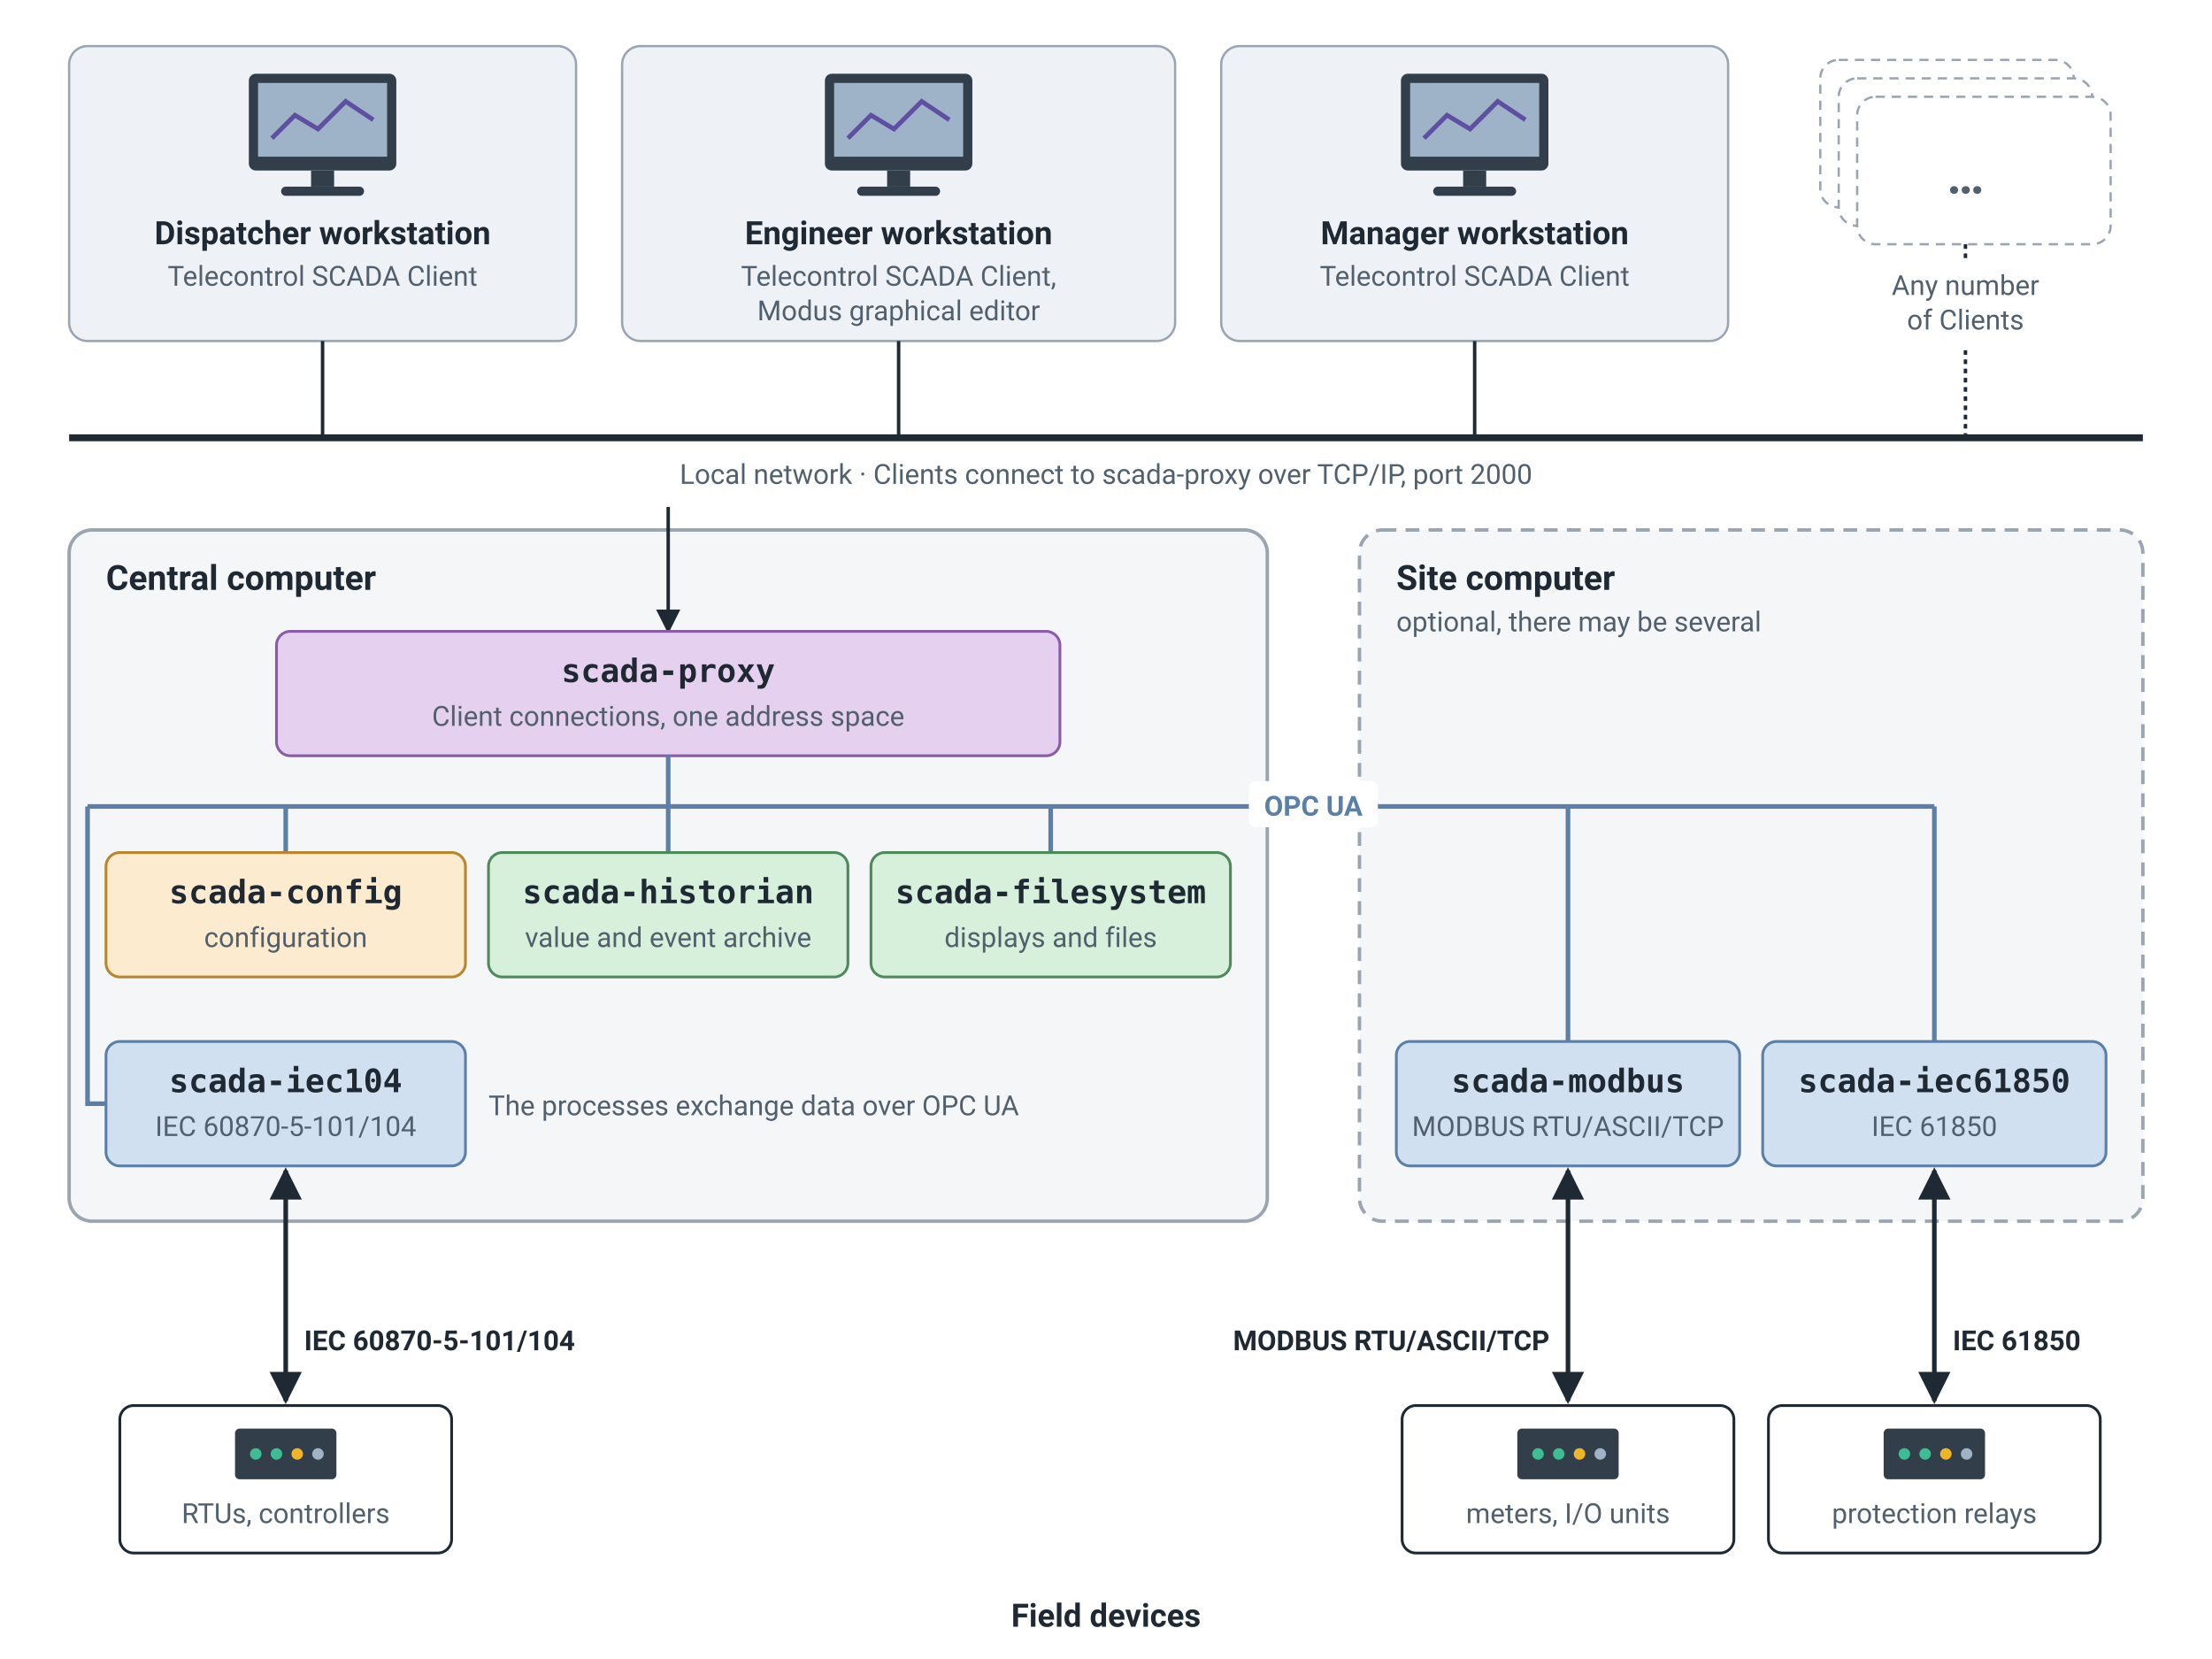
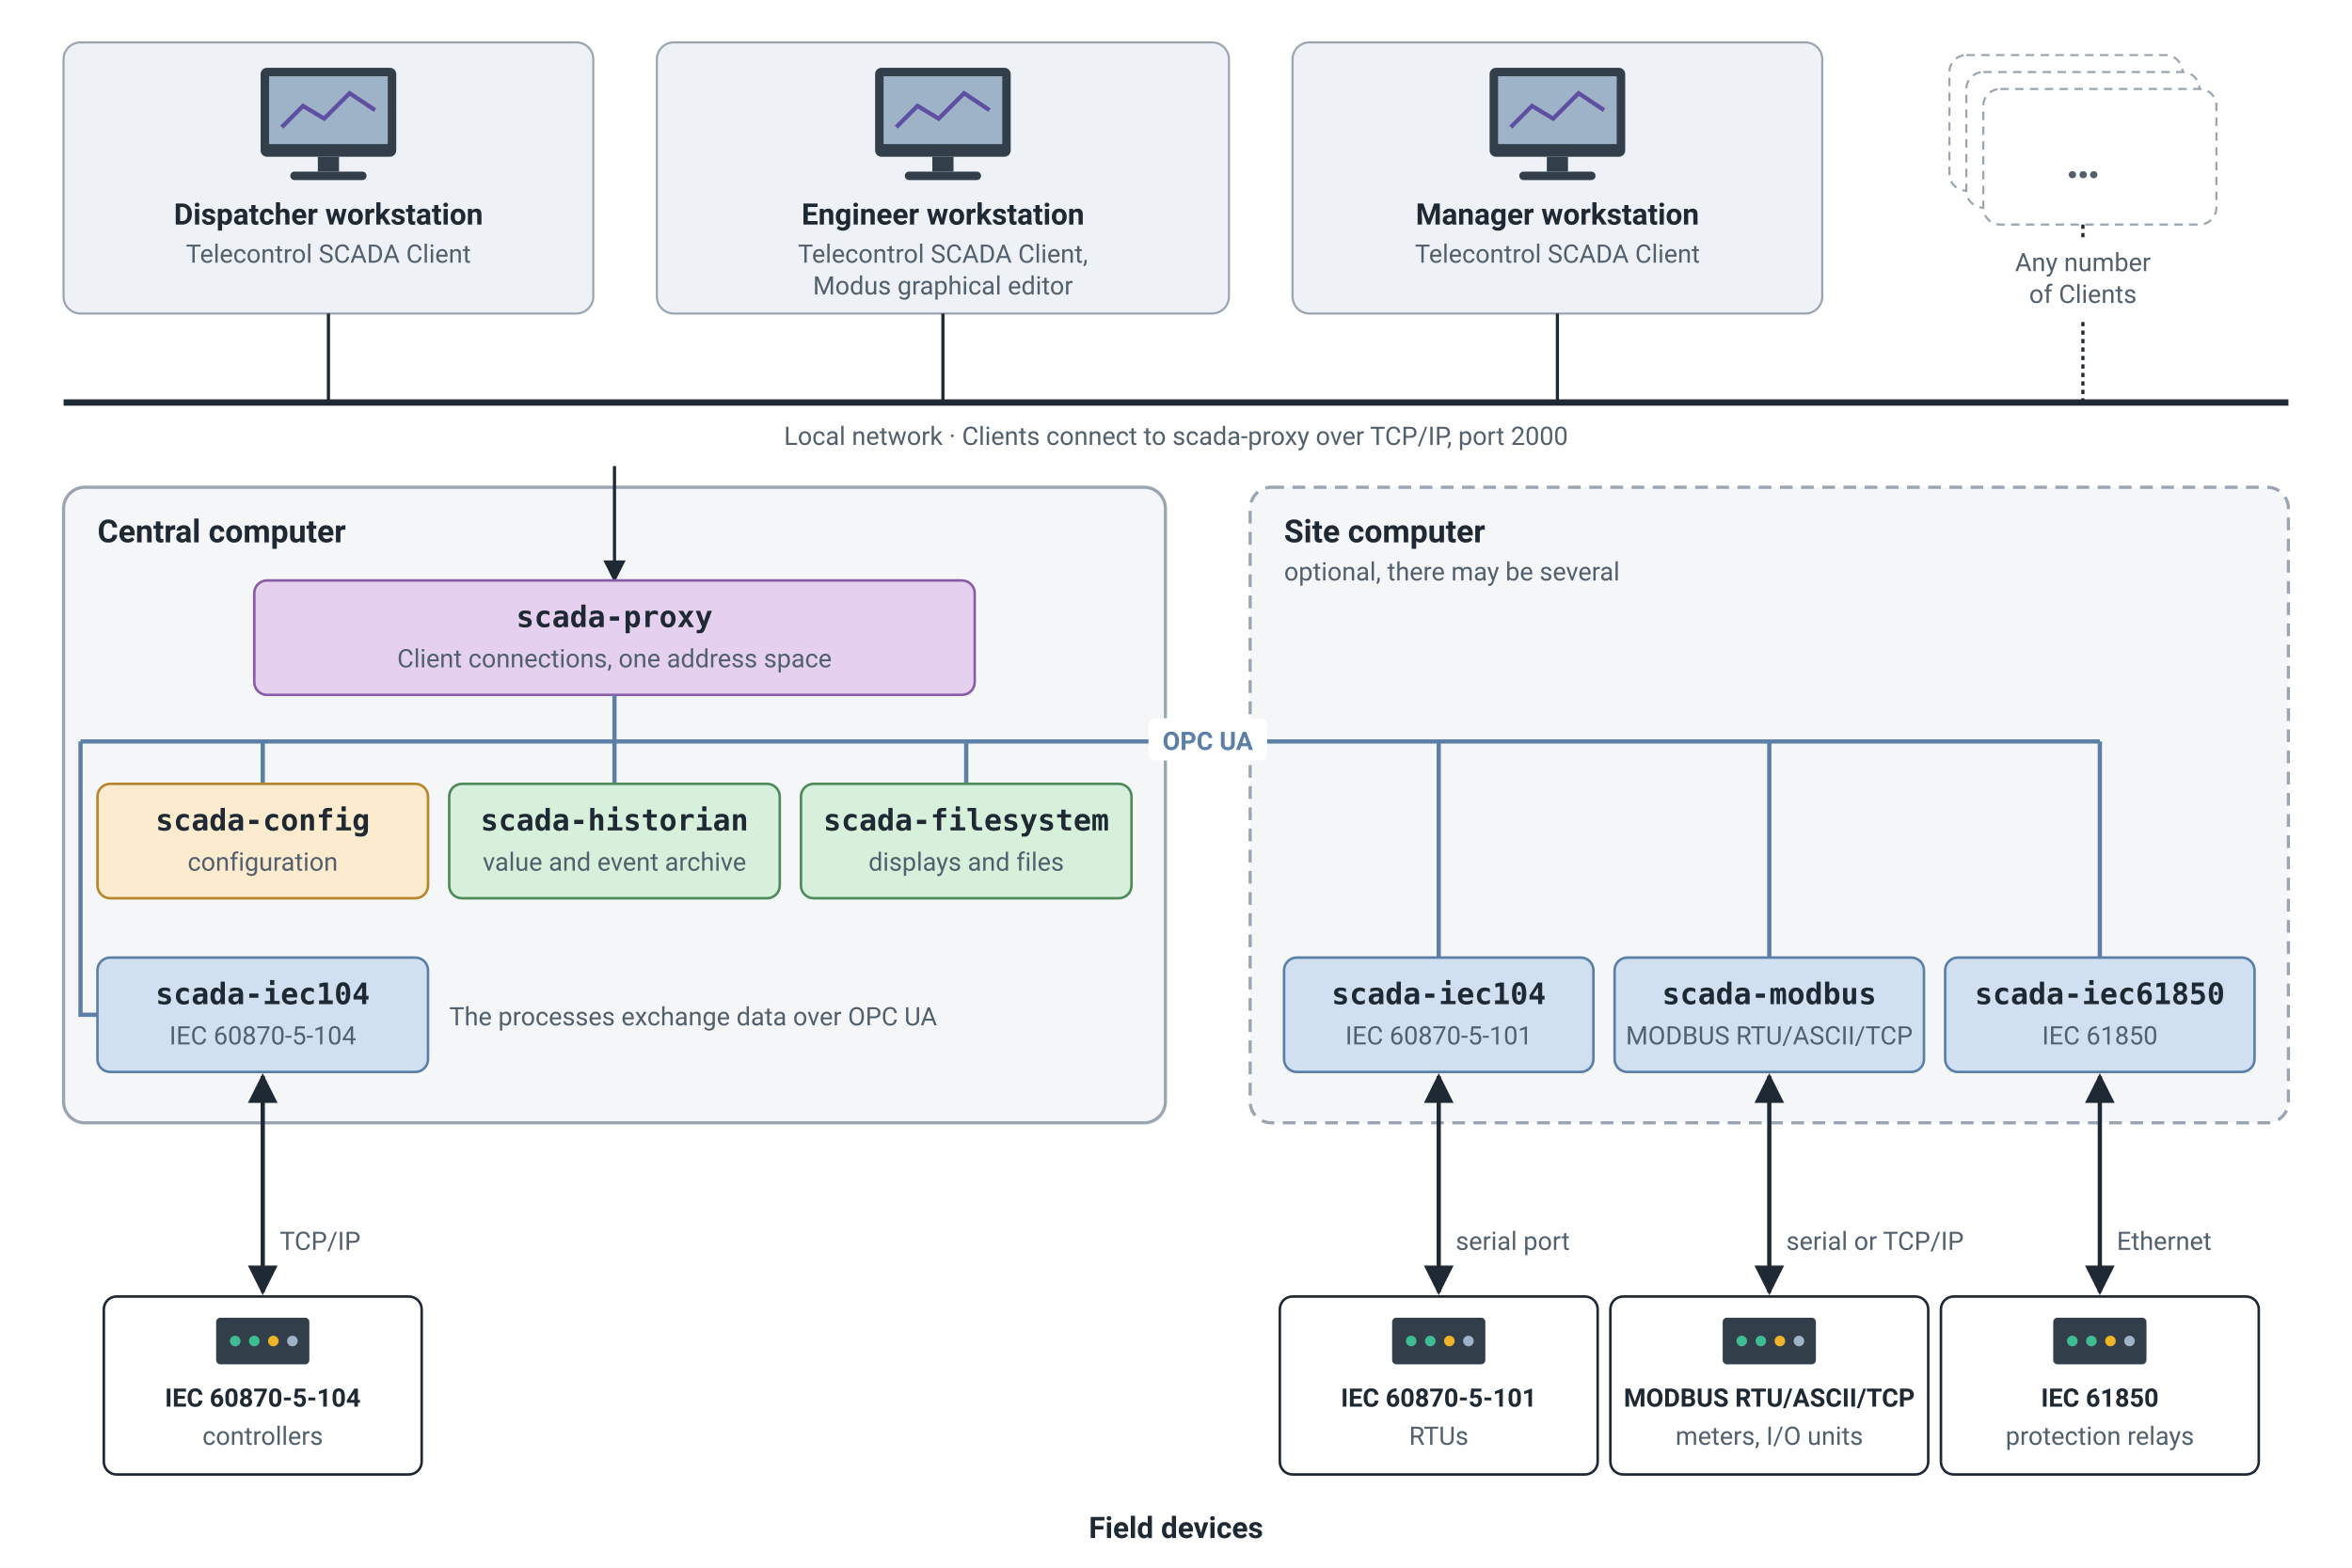
- <svg xmlns="http://www.w3.org/2000/svg" viewBox="0 0 960 720" width="960" height="720" font-family="-apple-system, 'Segoe UI', Roboto, Helvetica, Arial, sans-serif" role="img" aria-label="Example of a multi-computer Telecontrol SCADA 2.6 site">
+ <svg xmlns="http://www.w3.org/2000/svg" viewBox="0 0 1110 740" width="1110" height="740" font-family="-apple-system, 'Segoe UI', Roboto, Helvetica, Arial, sans-serif" role="img" aria-label="Example of a multi-computer Telecontrol SCADA 2.6 site">
  <defs>
    <marker id="ah" viewBox="0 0 10 10" refX="9" refY="5" markerWidth="7" markerHeight="7" orient="auto-start-reverse">
      <path d="M0,0 L10,5 L0,10 z" fill="#1f2933" />
    </marker>
  </defs>
-   <rect width="960" height="720" fill="#ffffff" />
-   <rect x="30" y="20" width="220" height="128" rx="8" fill="#eef2f7" stroke="#9aa5b1" />
-   <rect x="108.0" y="32" width="64" height="42" rx="3" fill="#323f4b" />
-   <rect x="112.0" y="36" width="56" height="32" fill="#9fb3c8" />
-   <polyline points="118.0,60 128.0,50 138.0,56 150.0,44 162.0,52" fill="none" stroke="#5e4fa2" stroke-width="2" />
-   <rect x="135.0" y="74" width="10" height="7" fill="#323f4b" />
-   <rect x="122.0" y="81" width="36" height="4" rx="2" fill="#323f4b" />
-   <text x="140.0" y="106" font-size="14" font-weight="bold" fill="#1f2933" text-anchor="middle">Dispatcher workstation</text>
-   <text x="140.0" y="124" font-size="12" font-weight="normal" fill="#52606d" text-anchor="middle">Telecontrol SCADA Client</text>
-   <rect x="270" y="20" width="240" height="128" rx="8" fill="#eef2f7" stroke="#9aa5b1" />
-   <rect x="358.0" y="32" width="64" height="42" rx="3" fill="#323f4b" />
-   <rect x="362.0" y="36" width="56" height="32" fill="#9fb3c8" />
-   <polyline points="368.0,60 378.0,50 388.0,56 400.0,44 412.0,52" fill="none" stroke="#5e4fa2" stroke-width="2" />
-   <rect x="385.0" y="74" width="10" height="7" fill="#323f4b" />
-   <rect x="372.0" y="81" width="36" height="4" rx="2" fill="#323f4b" />
-   <text x="390.0" y="106" font-size="14" font-weight="bold" fill="#1f2933" text-anchor="middle">Engineer workstation</text>
-   <text x="390.0" y="124" font-size="12" font-weight="normal" fill="#52606d" text-anchor="middle">Telecontrol SCADA Client,</text>
-   <text x="390.0" y="139" font-size="12" font-weight="normal" fill="#52606d" text-anchor="middle">Modus graphical editor</text>
-   <rect x="530" y="20" width="220" height="128" rx="8" fill="#eef2f7" stroke="#9aa5b1" />
-   <rect x="608.0" y="32" width="64" height="42" rx="3" fill="#323f4b" />
-   <rect x="612.0" y="36" width="56" height="32" fill="#9fb3c8" />
-   <polyline points="618.0,60 628.0,50 638.0,56 650.0,44 662.0,52" fill="none" stroke="#5e4fa2" stroke-width="2" />
-   <rect x="635.0" y="74" width="10" height="7" fill="#323f4b" />
-   <rect x="622.0" y="81" width="36" height="4" rx="2" fill="#323f4b" />
-   <text x="640.0" y="106" font-size="14" font-weight="bold" fill="#1f2933" text-anchor="middle">Manager workstation</text>
-   <text x="640.0" y="124" font-size="12" font-weight="normal" fill="#52606d" text-anchor="middle">Telecontrol SCADA Client</text>
-   <rect x="790" y="26" width="110" height="64" rx="8" fill="#ffffff" stroke="#9aa5b1" stroke-dasharray="4 3" />
-   <rect x="798" y="34" width="110" height="64" rx="8" fill="#ffffff" stroke="#9aa5b1" stroke-dasharray="4 3" />
-   <rect x="806" y="42" width="110" height="64" rx="8" fill="#ffffff" stroke="#9aa5b1" stroke-dasharray="4 3" />
-   <text x="853" y="84" font-size="22" font-weight="bold" fill="#52606d" text-anchor="middle">…</text>
-   <text x="853" y="128" font-size="12" font-weight="normal" fill="#52606d" text-anchor="middle">Any number</text>
-   <text x="853" y="143" font-size="12" font-weight="normal" fill="#52606d" text-anchor="middle">of Clients</text>
-   <line x1="30" y1="190" x2="930" y2="190" stroke="#1f2933" stroke-width="3" />
-   <line x1="140.0" y1="148" x2="140.0" y2="190" stroke="#1f2933" stroke-width="1.5" />
-   <line x1="390.0" y1="148" x2="390.0" y2="190" stroke="#1f2933" stroke-width="1.5" />
-   <line x1="640.0" y1="148" x2="640.0" y2="190" stroke="#1f2933" stroke-width="1.5" />
-   <line x1="853" y1="106" x2="853" y2="114" stroke="#1f2933" stroke-width="1.5" stroke-dasharray="2 2" />
-   <line x1="853" y1="152" x2="853" y2="190" stroke="#1f2933" stroke-width="1.5" stroke-dasharray="2 2" />
-   <text x="480.0" y="210" font-size="12" font-weight="normal" fill="#52606d" text-anchor="middle">Local network · Clients connect to scada-proxy over TCP/IP, port 2000</text>
+   <rect width="1110" height="740" fill="#ffffff" />
+   <rect x="30" y="20" width="250" height="128" rx="8" fill="#eef2f7" stroke="#9aa5b1" />
+   <rect x="123.0" y="32" width="64" height="42" rx="3" fill="#323f4b" />
+   <rect x="127.0" y="36" width="56" height="32" fill="#9fb3c8" />
+   <polyline points="133.0,60 143.0,50 153.0,56 165.0,44 177.0,52" fill="none" stroke="#5e4fa2" stroke-width="2" />
+   <rect x="150.0" y="74" width="10" height="7" fill="#323f4b" />
+   <rect x="137.0" y="81" width="36" height="4" rx="2" fill="#323f4b" />
+   <text x="155.0" y="106" font-size="14" font-weight="bold" fill="#1f2933" text-anchor="middle">Dispatcher workstation</text>
+   <text x="155.0" y="124" font-size="12" font-weight="normal" fill="#52606d" text-anchor="middle">Telecontrol SCADA Client</text>
+   <rect x="310" y="20" width="270" height="128" rx="8" fill="#eef2f7" stroke="#9aa5b1" />
+   <rect x="413.0" y="32" width="64" height="42" rx="3" fill="#323f4b" />
+   <rect x="417.0" y="36" width="56" height="32" fill="#9fb3c8" />
+   <polyline points="423.0,60 433.0,50 443.0,56 455.0,44 467.0,52" fill="none" stroke="#5e4fa2" stroke-width="2" />
+   <rect x="440.0" y="74" width="10" height="7" fill="#323f4b" />
+   <rect x="427.0" y="81" width="36" height="4" rx="2" fill="#323f4b" />
+   <text x="445.0" y="106" font-size="14" font-weight="bold" fill="#1f2933" text-anchor="middle">Engineer workstation</text>
+   <text x="445.0" y="124" font-size="12" font-weight="normal" fill="#52606d" text-anchor="middle">Telecontrol SCADA Client,</text>
+   <text x="445.0" y="139" font-size="12" font-weight="normal" fill="#52606d" text-anchor="middle">Modus graphical editor</text>
+   <rect x="610" y="20" width="250" height="128" rx="8" fill="#eef2f7" stroke="#9aa5b1" />
+   <rect x="703.0" y="32" width="64" height="42" rx="3" fill="#323f4b" />
+   <rect x="707.0" y="36" width="56" height="32" fill="#9fb3c8" />
+   <polyline points="713.0,60 723.0,50 733.0,56 745.0,44 757.0,52" fill="none" stroke="#5e4fa2" stroke-width="2" />
+   <rect x="730.0" y="74" width="10" height="7" fill="#323f4b" />
+   <rect x="717.0" y="81" width="36" height="4" rx="2" fill="#323f4b" />
+   <text x="735.0" y="106" font-size="14" font-weight="bold" fill="#1f2933" text-anchor="middle">Manager workstation</text>
+   <text x="735.0" y="124" font-size="12" font-weight="normal" fill="#52606d" text-anchor="middle">Telecontrol SCADA Client</text>
+   <rect x="920" y="26" width="110" height="64" rx="8" fill="#ffffff" stroke="#9aa5b1" stroke-dasharray="4 3" />
+   <rect x="928" y="34" width="110" height="64" rx="8" fill="#ffffff" stroke="#9aa5b1" stroke-dasharray="4 3" />
+   <rect x="936" y="42" width="110" height="64" rx="8" fill="#ffffff" stroke="#9aa5b1" stroke-dasharray="4 3" />
+   <text x="983" y="84" font-size="22" font-weight="bold" fill="#52606d" text-anchor="middle">…</text>
+   <text x="983" y="128" font-size="12" font-weight="normal" fill="#52606d" text-anchor="middle">Any number</text>
+   <text x="983" y="143" font-size="12" font-weight="normal" fill="#52606d" text-anchor="middle">of Clients</text>
+   <line x1="30" y1="190" x2="1080" y2="190" stroke="#1f2933" stroke-width="3" />
+   <line x1="155.0" y1="148" x2="155.0" y2="190" stroke="#1f2933" stroke-width="1.5" />
+   <line x1="445.0" y1="148" x2="445.0" y2="190" stroke="#1f2933" stroke-width="1.5" />
+   <line x1="735.0" y1="148" x2="735.0" y2="190" stroke="#1f2933" stroke-width="1.5" />
+   <line x1="983" y1="106" x2="983" y2="114" stroke="#1f2933" stroke-width="1.5" stroke-dasharray="2 2" />
+   <line x1="983" y1="152" x2="983" y2="190" stroke="#1f2933" stroke-width="1.5" stroke-dasharray="2 2" />
+   <text x="555.0" y="210" font-size="12" font-weight="normal" fill="#52606d" text-anchor="middle">Local network · Clients connect to scada-proxy over TCP/IP, port 2000</text>
  <rect x="30" y="230" width="520" height="300" rx="10" fill="#f4f6f8" stroke="#9aa5b1" stroke-width="1.5" />
  <text x="46" y="256" font-size="15" font-weight="bold" fill="#1f2933" text-anchor="start">Central computer</text>
  <line x1="290.0" y1="220" x2="290.0" y2="274" stroke="#1f2933" stroke-width="1.5" marker-end="url(#ah)" />
  <rect x="120.0" y="274" width="340" height="54" rx="6" fill="#e6d0f0" stroke="#8a5ca8" stroke-width="1.2" />
  <text x="290.0" y="296" font-size="14" font-weight="bold" fill="#1f2933" text-anchor="middle" font-family="Menlo, Consolas, 'DejaVu Sans Mono', monospace">scada-proxy</text>
  <text x="290.0" y="315" font-size="12" font-weight="normal" fill="#52606d" text-anchor="middle">Client connections, one address space</text>
-   <rect x="590" y="230" width="340" height="300" rx="10" fill="#f4f6f8" stroke="#9aa5b1" stroke-width="1.5" stroke-dasharray="6 4" />
+   <rect x="590" y="230" width="490" height="300" rx="10" fill="#f4f6f8" stroke="#9aa5b1" stroke-width="1.5" stroke-dasharray="6 4" />
  <text x="606" y="256" font-size="15" font-weight="bold" fill="#1f2933" text-anchor="start">Site computer</text>
  <text x="606" y="274" font-size="12" font-weight="normal" fill="#52606d" text-anchor="start">optional, there may be several</text>
-   <polyline points="38,350 839.5,350" fill="none" stroke="#5b7fa6" stroke-width="2" />
+   <polyline points="38,350 991.0,350" fill="none" stroke="#5b7fa6" stroke-width="2" />
  <polyline points="290.0,328 290.0,350" fill="none" stroke="#5b7fa6" stroke-width="2" />
  <polyline points="124.0,350 124.0,370" fill="none" stroke="#5b7fa6" stroke-width="2" />
  <rect x="46" y="370" width="156" height="54" rx="6" fill="#fdebcf" stroke="#b8862e" stroke-width="1.2" />
  <text x="124.0" y="392" font-size="14" font-weight="bold" fill="#1f2933" text-anchor="middle" font-family="Menlo, Consolas, 'DejaVu Sans Mono', monospace">scada-config</text>
  <text x="124.0" y="411" font-size="12" font-weight="normal" fill="#52606d" text-anchor="middle">configuration</text>
  <polyline points="290.0,350 290.0,370" fill="none" stroke="#5b7fa6" stroke-width="2" />
  <rect x="212" y="370" width="156" height="54" rx="6" fill="#d7f0db" stroke="#4f8a5b" stroke-width="1.2" />
  <text x="290.0" y="392" font-size="14" font-weight="bold" fill="#1f2933" text-anchor="middle" font-family="Menlo, Consolas, 'DejaVu Sans Mono', monospace">scada-historian</text>
  <text x="290.0" y="411" font-size="12" font-weight="normal" fill="#52606d" text-anchor="middle">value and event archive</text>
  <polyline points="456.0,350 456.0,370" fill="none" stroke="#5b7fa6" stroke-width="2" />
  <rect x="378" y="370" width="156" height="54" rx="6" fill="#d7f0db" stroke="#4f8a5b" stroke-width="1.2" />
  <text x="456.0" y="392" font-size="14" font-weight="bold" fill="#1f2933" text-anchor="middle" font-family="Menlo, Consolas, 'DejaVu Sans Mono', monospace">scada-filesystem</text>
  <text x="456.0" y="411" font-size="12" font-weight="normal" fill="#52606d" text-anchor="middle">displays and files</text>
  <polyline points="38,350 38,479 46,479" fill="none" stroke="#5b7fa6" stroke-width="2" />
  <rect x="46" y="452" width="156" height="54" rx="6" fill="#d0e0f0" stroke="#5b7fa6" stroke-width="1.2" />
  <text x="124.0" y="474" font-size="14" font-weight="bold" fill="#1f2933" text-anchor="middle" font-family="Menlo, Consolas, 'DejaVu Sans Mono', monospace">scada-iec104</text>
-   <text x="124.0" y="493" font-size="12" font-weight="normal" fill="#52606d" text-anchor="middle">IEC 60870-5-101/104</text>
+   <text x="124.0" y="493" font-size="12" font-weight="normal" fill="#52606d" text-anchor="middle">IEC 60870-5-104</text>
  <text x="212" y="484" font-size="12" font-weight="normal" fill="#52606d" text-anchor="start">The processes exchange data over OPC UA</text>
  <rect x="542.0" y="339" width="56" height="20" rx="3" fill="#ffffff" />
  <text x="570.0" y="354" font-size="12" font-weight="bold" fill="#5b7fa6" text-anchor="middle">OPC UA</text>
-   <polyline points="680.5,350 680.5,452" fill="none" stroke="#5b7fa6" stroke-width="2" />
-   <rect x="606" y="452" width="149.0" height="54" rx="6" fill="#d0e0f0" stroke="#5b7fa6" stroke-width="1.2" />
-   <text x="680.5" y="474" font-size="14" font-weight="bold" fill="#1f2933" text-anchor="middle" font-family="Menlo, Consolas, 'DejaVu Sans Mono', monospace">scada-modbus</text>
-   <text x="680.5" y="493" font-size="12" font-weight="normal" fill="#52606d" text-anchor="middle">MODBUS RTU/ASCII/TCP</text>
-   <polyline points="839.5,350 839.5,452" fill="none" stroke="#5b7fa6" stroke-width="2" />
-   <rect x="765.0" y="452" width="149.0" height="54" rx="6" fill="#d0e0f0" stroke="#5b7fa6" stroke-width="1.2" />
-   <text x="839.5" y="474" font-size="14" font-weight="bold" fill="#1f2933" text-anchor="middle" font-family="Menlo, Consolas, 'DejaVu Sans Mono', monospace">scada-iec61850</text>
-   <text x="839.5" y="493" font-size="12" font-weight="normal" fill="#52606d" text-anchor="middle">IEC 61850</text>
-   <line x1="124.0" y1="608" x2="124.0" y2="508" stroke="#1f2933" stroke-width="2" marker-end="url(#ah)" marker-start="url(#ah)" />
-   <text x="132.0" y="586" font-size="12" font-weight="bold" fill="#1f2933" text-anchor="start">IEC 60870-5-101/104</text>
-   <rect x="52.0" y="610" width="144" height="64" rx="6" fill="#ffffff" stroke="#1f2933" stroke-width="1.2" />
-   <rect x="102.0" y="620" width="44" height="22" rx="2" fill="#323f4b" />
-   <circle cx="111.0" cy="631" r="2.5" fill="#3ebd93" />
-   <circle cx="120.0" cy="631" r="2.5" fill="#3ebd93" />
-   <circle cx="129.0" cy="631" r="2.5" fill="#f0b429" />
-   <circle cx="138.0" cy="631" r="2.5" fill="#9fb3c8" />
-   <text x="124.0" y="661" font-size="12" font-weight="normal" fill="#52606d" text-anchor="middle">RTUs, controllers</text>
-   <line x1="680.5" y1="608" x2="680.5" y2="508" stroke="#1f2933" stroke-width="2" marker-end="url(#ah)" marker-start="url(#ah)" />
-   <text x="672.5" y="586" font-size="12" font-weight="bold" fill="#1f2933" text-anchor="end">MODBUS RTU/ASCII/TCP</text>
-   <rect x="608.5" y="610" width="144" height="64" rx="6" fill="#ffffff" stroke="#1f2933" stroke-width="1.2" />
-   <rect x="658.5" y="620" width="44" height="22" rx="2" fill="#323f4b" />
-   <circle cx="667.5" cy="631" r="2.5" fill="#3ebd93" />
-   <circle cx="676.5" cy="631" r="2.5" fill="#3ebd93" />
-   <circle cx="685.5" cy="631" r="2.5" fill="#f0b429" />
-   <circle cx="694.5" cy="631" r="2.5" fill="#9fb3c8" />
-   <text x="680.5" y="661" font-size="12" font-weight="normal" fill="#52606d" text-anchor="middle">meters, I/O units</text>
-   <line x1="839.5" y1="608" x2="839.5" y2="508" stroke="#1f2933" stroke-width="2" marker-end="url(#ah)" marker-start="url(#ah)" />
-   <text x="847.5" y="586" font-size="12" font-weight="bold" fill="#1f2933" text-anchor="start">IEC 61850</text>
-   <rect x="767.5" y="610" width="144" height="64" rx="6" fill="#ffffff" stroke="#1f2933" stroke-width="1.2" />
-   <rect x="817.5" y="620" width="44" height="22" rx="2" fill="#323f4b" />
-   <circle cx="826.5" cy="631" r="2.5" fill="#3ebd93" />
-   <circle cx="835.5" cy="631" r="2.5" fill="#3ebd93" />
-   <circle cx="844.5" cy="631" r="2.5" fill="#f0b429" />
-   <circle cx="853.5" cy="631" r="2.5" fill="#9fb3c8" />
-   <text x="839.5" y="661" font-size="12" font-weight="normal" fill="#52606d" text-anchor="middle">protection relays</text>
-   <text x="480.0" y="706" font-size="14" font-weight="bold" fill="#1f2933" text-anchor="middle">Field devices</text>
+   <polyline points="679.0,350 679.0,452" fill="none" stroke="#5b7fa6" stroke-width="2" />
+   <rect x="606.0" y="452" width="146.0" height="54" rx="6" fill="#d0e0f0" stroke="#5b7fa6" stroke-width="1.2" />
+   <text x="679.0" y="474" font-size="14" font-weight="bold" fill="#1f2933" text-anchor="middle" font-family="Menlo, Consolas, 'DejaVu Sans Mono', monospace">scada-iec104</text>
+   <text x="679.0" y="493" font-size="12" font-weight="normal" fill="#52606d" text-anchor="middle">IEC 60870-5-101</text>
+   <polyline points="835.0,350 835.0,452" fill="none" stroke="#5b7fa6" stroke-width="2" />
+   <rect x="762.0" y="452" width="146.0" height="54" rx="6" fill="#d0e0f0" stroke="#5b7fa6" stroke-width="1.2" />
+   <text x="835.0" y="474" font-size="14" font-weight="bold" fill="#1f2933" text-anchor="middle" font-family="Menlo, Consolas, 'DejaVu Sans Mono', monospace">scada-modbus</text>
+   <text x="835.0" y="493" font-size="12" font-weight="normal" fill="#52606d" text-anchor="middle">MODBUS RTU/ASCII/TCP</text>
+   <polyline points="991.0,350 991.0,452" fill="none" stroke="#5b7fa6" stroke-width="2" />
+   <rect x="918.0" y="452" width="146.0" height="54" rx="6" fill="#d0e0f0" stroke="#5b7fa6" stroke-width="1.2" />
+   <text x="991.0" y="474" font-size="14" font-weight="bold" fill="#1f2933" text-anchor="middle" font-family="Menlo, Consolas, 'DejaVu Sans Mono', monospace">scada-iec61850</text>
+   <text x="991.0" y="493" font-size="12" font-weight="normal" fill="#52606d" text-anchor="middle">IEC 61850</text>
+   <line x1="124.0" y1="610" x2="124.0" y2="508" stroke="#1f2933" stroke-width="2" marker-end="url(#ah)" marker-start="url(#ah)" />
+   <text x="132.0" y="590" font-size="12" font-weight="normal" fill="#52606d" text-anchor="start">TCP/IP</text>
+   <rect x="49.0" y="612" width="150" height="84" rx="6" fill="#ffffff" stroke="#1f2933" stroke-width="1.2" />
+   <rect x="102.0" y="622" width="44" height="22" rx="2" fill="#323f4b" />
+   <circle cx="111.0" cy="633" r="2.5" fill="#3ebd93" />
+   <circle cx="120.0" cy="633" r="2.5" fill="#3ebd93" />
+   <circle cx="129.0" cy="633" r="2.5" fill="#f0b429" />
+   <circle cx="138.0" cy="633" r="2.5" fill="#9fb3c8" />
+   <text x="124.0" y="664" font-size="12" font-weight="bold" fill="#1f2933" text-anchor="middle">IEC 60870-5-104</text>
+   <text x="124.0" y="682" font-size="12" font-weight="normal" fill="#52606d" text-anchor="middle">controllers</text>
+   <line x1="679.0" y1="610" x2="679.0" y2="508" stroke="#1f2933" stroke-width="2" marker-end="url(#ah)" marker-start="url(#ah)" />
+   <text x="687.0" y="590" font-size="12" font-weight="normal" fill="#52606d" text-anchor="start">serial port</text>
+   <rect x="604.0" y="612" width="150" height="84" rx="6" fill="#ffffff" stroke="#1f2933" stroke-width="1.2" />
+   <rect x="657.0" y="622" width="44" height="22" rx="2" fill="#323f4b" />
+   <circle cx="666.0" cy="633" r="2.5" fill="#3ebd93" />
+   <circle cx="675.0" cy="633" r="2.5" fill="#3ebd93" />
+   <circle cx="684.0" cy="633" r="2.5" fill="#f0b429" />
+   <circle cx="693.0" cy="633" r="2.5" fill="#9fb3c8" />
+   <text x="679.0" y="664" font-size="12" font-weight="bold" fill="#1f2933" text-anchor="middle">IEC 60870-5-101</text>
+   <text x="679.0" y="682" font-size="12" font-weight="normal" fill="#52606d" text-anchor="middle">RTUs</text>
+   <line x1="835.0" y1="610" x2="835.0" y2="508" stroke="#1f2933" stroke-width="2" marker-end="url(#ah)" marker-start="url(#ah)" />
+   <text x="843.0" y="590" font-size="12" font-weight="normal" fill="#52606d" text-anchor="start">serial or TCP/IP</text>
+   <rect x="760.0" y="612" width="150" height="84" rx="6" fill="#ffffff" stroke="#1f2933" stroke-width="1.2" />
+   <rect x="813.0" y="622" width="44" height="22" rx="2" fill="#323f4b" />
+   <circle cx="822.0" cy="633" r="2.5" fill="#3ebd93" />
+   <circle cx="831.0" cy="633" r="2.5" fill="#3ebd93" />
+   <circle cx="840.0" cy="633" r="2.5" fill="#f0b429" />
+   <circle cx="849.0" cy="633" r="2.5" fill="#9fb3c8" />
+   <text x="835.0" y="664" font-size="12" font-weight="bold" fill="#1f2933" text-anchor="middle">MODBUS RTU/ASCII/TCP</text>
+   <text x="835.0" y="682" font-size="12" font-weight="normal" fill="#52606d" text-anchor="middle">meters, I/O units</text>
+   <line x1="991.0" y1="610" x2="991.0" y2="508" stroke="#1f2933" stroke-width="2" marker-end="url(#ah)" marker-start="url(#ah)" />
+   <text x="999.0" y="590" font-size="12" font-weight="normal" fill="#52606d" text-anchor="start">Ethernet</text>
+   <rect x="916.0" y="612" width="150" height="84" rx="6" fill="#ffffff" stroke="#1f2933" stroke-width="1.2" />
+   <rect x="969.0" y="622" width="44" height="22" rx="2" fill="#323f4b" />
+   <circle cx="978.0" cy="633" r="2.5" fill="#3ebd93" />
+   <circle cx="987.0" cy="633" r="2.5" fill="#3ebd93" />
+   <circle cx="996.0" cy="633" r="2.5" fill="#f0b429" />
+   <circle cx="1005.0" cy="633" r="2.5" fill="#9fb3c8" />
+   <text x="991.0" y="664" font-size="12" font-weight="bold" fill="#1f2933" text-anchor="middle">IEC 61850</text>
+   <text x="991.0" y="682" font-size="12" font-weight="normal" fill="#52606d" text-anchor="middle">protection relays</text>
+   <text x="555.0" y="726" font-size="14" font-weight="bold" fill="#1f2933" text-anchor="middle">Field devices</text>
</svg>
